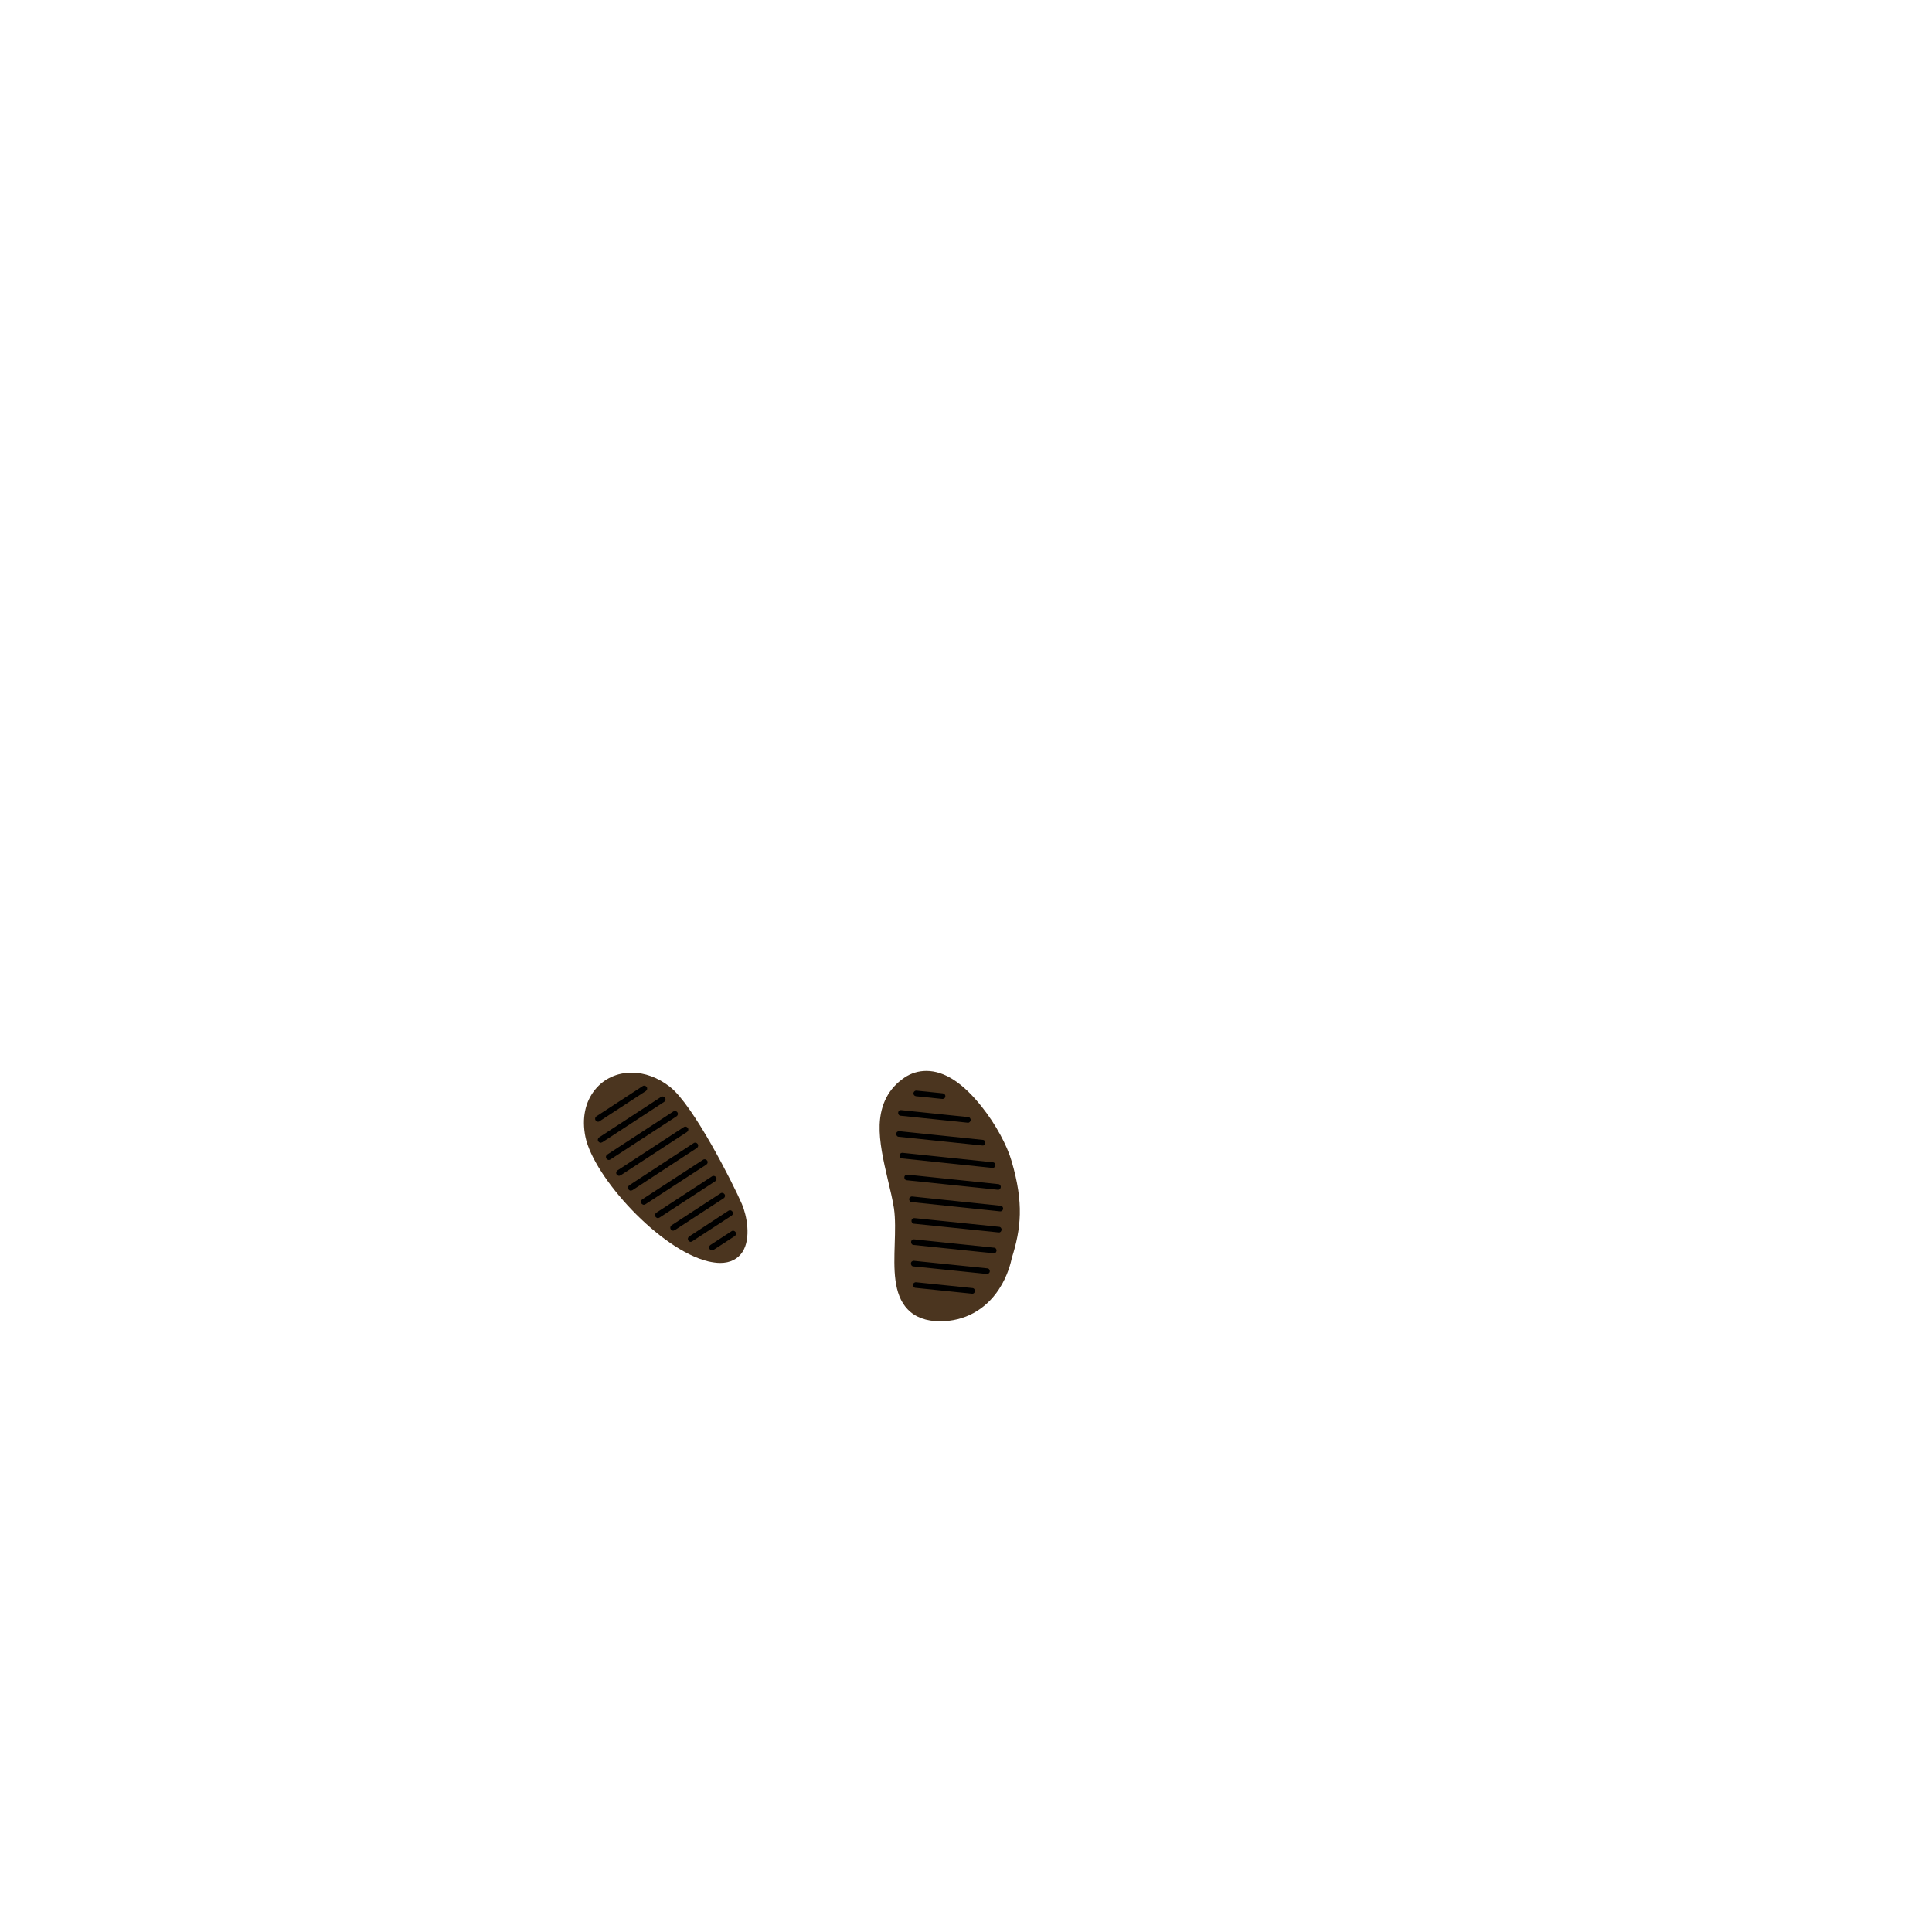
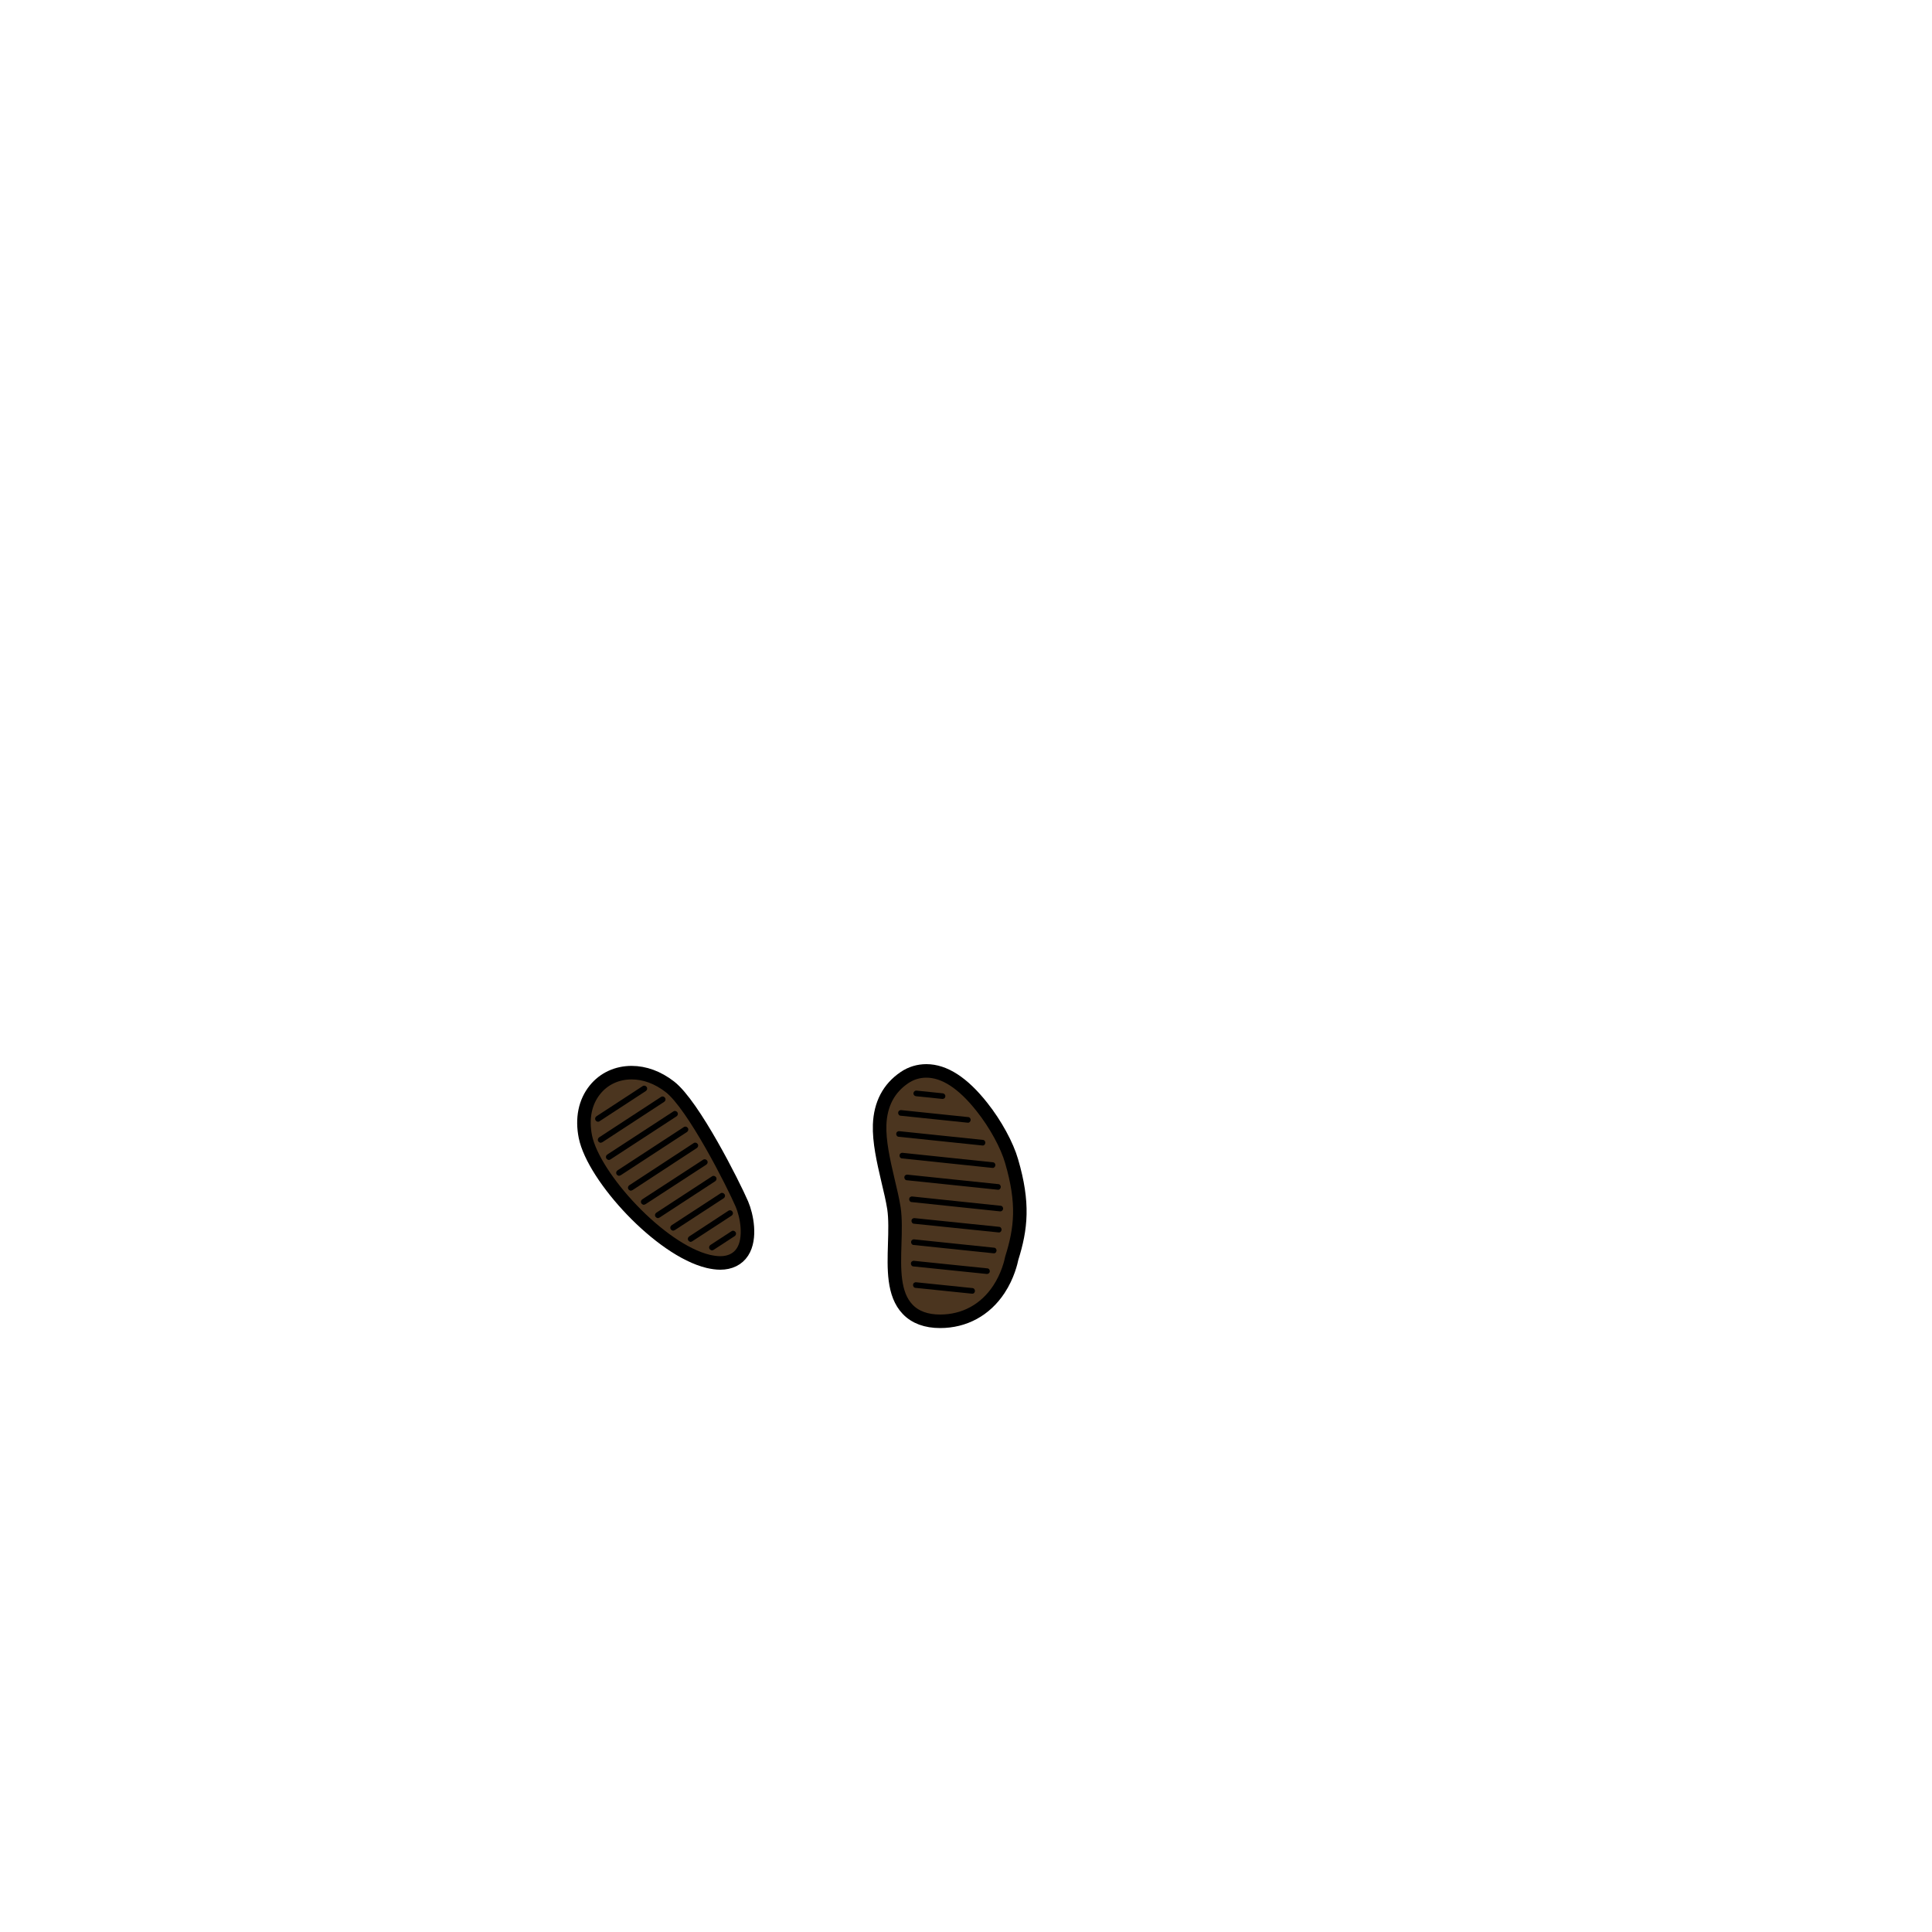
<svg xmlns="http://www.w3.org/2000/svg" version="1.1" id="wapuugotchi_svg__item" viewBox="0 0 1e3 1e3">
  <g class="RightFoot--group">
-     <path fill="#4B351F" d="m384.3 648c-2.4 3.7-6.4 5.7-11.5 5.7-1.9 0-4-0.3-6.2-0.8-25-6-59.3-43.6-63.6-64.5-1.9-9.4-0.2-18 5-24.4 4.6-5.7 11.4-8.8 18.9-8.8 6.8 0 13.6 2.5 19.8 7.3 12.2 9.4 32.9 50.5 37.3 60.7 2.5 5.8 4.9 17.7 0.3 24.8z" />
-     <path d="m309.6 580.6c-0.5 0-1-0.2-1.3-0.7-0.5-0.7-0.3-1.6 0.4-2.1l23.9-15.6c0.7-0.5 1.6-0.3 2.1 0.4s0.3 1.6-0.4 2.1l-23.9 15.6c-0.2 0.2-0.5 0.3-0.8 0.3zm2.2 10.6 32-20.9c0.7-0.5 0.9-1.4 0.4-2.1s-1.4-0.9-2.1-0.4l-32 20.9c-0.7 0.5-0.9 1.4-0.4 2.1 0.3 0.4 0.8 0.7 1.3 0.7 0.2-0.1 0.5-0.2 0.8-0.3zm4.2 8.9 34.2-22.3c0.7-0.5 0.9-1.4 0.4-2.1s-1.4-0.9-2.1-0.4l-34.2 22.3c-0.7 0.5-0.9 1.4-0.4 2.1 0.3 0.4 0.8 0.7 1.3 0.7 0.3-0.1 0.5-0.1 0.8-0.3zm5.3 8.2 34.3-22.4c0.7-0.5 0.9-1.4 0.4-2.1s-1.4-0.9-2.1-0.4l-34.3 22.4c-0.7 0.5-0.9 1.4-0.4 2.1 0.3 0.4 0.8 0.7 1.3 0.7 0.3-0.1 0.6-0.2 0.8-0.3zm6.1 7.7 33.3-21.8c0.7-0.5 0.9-1.4 0.4-2.1s-1.4-0.9-2.1-0.4l-33.3 21.8c-0.7 0.5-0.9 1.4-0.4 2.1 0.3 0.4 0.8 0.7 1.3 0.7 0.3-0.1 0.6-0.2 0.8-0.3zm6.7 7.3 31.5-20.5c0.7-0.5 0.9-1.4 0.4-2.1s-1.4-0.9-2.1-0.4l-31.5 20.5c-0.7 0.5-0.9 1.4-0.4 2.1 0.3 0.4 0.8 0.7 1.3 0.7 0.3-0.1 0.5-0.2 0.8-0.3zm7.3 6.9 28.8-18.8c0.7-0.5 0.9-1.4 0.4-2.1s-1.4-0.9-2.1-0.4l-28.8 18.8c-0.7 0.5-0.9 1.4-0.4 2.1 0.3 0.4 0.8 0.7 1.3 0.7 0.2-0.1 0.5-0.1 0.8-0.3zm7.9 6.5 25.3-16.5c0.7-0.5 0.9-1.4 0.4-2.1s-1.4-0.9-2.1-0.4l-25.3 16.5c-0.7 0.5-0.9 1.4-0.4 2.1 0.3 0.4 0.8 0.7 1.3 0.7 0.3-0.1 0.6-0.2 0.8-0.3zm9 5.8 20.4-13.3c0.7-0.5 0.9-1.4 0.4-2.1s-1.4-0.9-2.1-0.4l-20.3 13.3c-0.7 0.5-0.9 1.4-0.4 2.1 0.3 0.4 0.8 0.7 1.3 0.7 0.2-0.1 0.5-0.2 0.7-0.3zm11.1 4.4 10.9-7.1c0.7-0.5 0.9-1.4 0.4-2.1s-1.4-0.9-2.1-0.4l-10.9 7.1c-0.7 0.5-0.9 1.4-0.4 2.1 0.3 0.4 0.8 0.7 1.3 0.7 0.2 0 0.5-0.1 0.8-0.3z" />
+     <path fill="#4B351F" stroke="#000" stroke-width="7" d="M384.3 648c-2.4 3.7-6.4 5.7-11.5 5.7-1.9 0-4-.3-6.2-.8-25-6-59.3-43.6-63.6-64.5-1.9-9.4-.2-18 5-24.4 4.6-5.7 11.4-8.8 18.9-8.8 6.8 0 13.6 2.5 19.8 7.3 12.2 9.4 32.9 50.5 37.3 60.7 2.5 5.8 4.9 17.7.3 24.8z" />
+     <path d="M309.6 580.6c-.5 0-1-.2-1.3-.7-.5-.7-.3-1.6.4-2.1l23.9-15.6c.7-.5 1.6-.3 2.1.4s.3 1.6-.4 2.1l-23.9 15.6c-.2.2-.5.3-.8.3zm2.2 10.6 32-20.9c.7-.5.9-1.4.4-2.1s-1.4-.9-2.1-.4l-32 20.9c-.7.5-.9 1.4-.4 2.1.3.4.8.7 1.3.7.2-.1.5-.2.8-.3zm4.2 8.9 34.2-22.3c.7-.5.9-1.4.4-2.1s-1.4-.9-2.1-.4l-34.2 22.3c-.7.5-.9 1.4-.4 2.1.3.4.8.7 1.3.7.3-.1.5-.1.8-.3zm5.3 8.2 34.3-22.4c.7-.5.9-1.4.4-2.1s-1.4-.9-2.1-.4l-34.3 22.4c-.7.5-.9 1.4-.4 2.1.3.4.8.7 1.3.7.3-.1.6-.2.8-.3zm6.1 7.7 33.3-21.8c.7-.5.9-1.4.4-2.1s-1.4-.9-2.1-.4l-33.3 21.8c-.7.5-.9 1.4-.4 2.1.3.4.8.7 1.3.7.3-.1.6-.2.8-.3zm6.7 7.3 31.5-20.5c.7-.5.9-1.4.4-2.1s-1.4-.9-2.1-.4l-31.5 20.5c-.7.5-.9 1.4-.4 2.1.3.4.8.7 1.3.7.3-.1.5-.2.8-.3zm7.3 6.9 28.8-18.8c.7-.5.9-1.4.4-2.1s-1.4-.9-2.1-.4l-28.8 18.8c-.7.5-.9 1.4-.4 2.1.3.4.8.7 1.3.7.2-.1.5-.1.8-.3zm7.9 6.5 25.3-16.5c.7-.5.9-1.4.4-2.1s-1.4-.9-2.1-.4l-25.3 16.5c-.7.5-.9 1.4-.4 2.1.3.4.8.7 1.3.7.3-.1.6-.2.8-.3zm9 5.8 20.4-13.3c.7-.5.9-1.4.4-2.1s-1.4-.9-2.1-.4L356.7 640c-.7.5-.9 1.4-.4 2.1.3.4.8.7 1.3.7.2-.1.5-.2.7-.3zm11.1 4.4 10.9-7.1c.7-.5.9-1.4.4-2.1s-1.4-.9-2.1-.4l-10.9 7.1c-.7.5-.9 1.4-.4 2.1.3.4.8.7 1.3.7.2 0 .5-.1.8-.3z" />
  </g>
  <g class="LeftFoot--group">
-     <path fill="#4B351F" d="m523.7 651.2c-0.4 1.9-2 9.1-6.7 16.2-7 10.6-17.8 16.5-30.4 16.5-7.2 0-12.9-2.1-16.8-6.2-7.5-7.8-7.1-21-6.7-33.7v-0.1c0.2-6.4 0.4-13.1-0.4-18.5-0.7-4.4-1.8-9.1-3.1-14.5-2.4-10.2-4.6-20.1-4.3-28.7 0.4-10.7 4.7-18.9 12.8-24.4 3.5-2.4 7.4-3.5 11.4-3.5 9.3 0 18.9 6.2 28.7 18.6 7.1 8.9 13.1 20 15.4 28.1 6.4 21.8 4.9 34.9 0.1 50.2z" />
-     <path d="m487.9 568.8h-0.2l-13.6-1.4c-0.8-0.1-1.4-0.8-1.3-1.6s0.8-1.4 1.6-1.3l13.6 1.4c0.8 0.1 1.4 0.8 1.3 1.6 0 0.7-0.6 1.3-1.4 1.3zm14.5 11c0.1-0.8-0.5-1.6-1.3-1.6l-34.6-3.6c-0.8-0.1-1.6 0.5-1.6 1.3-0.1 0.8 0.5 1.6 1.3 1.6l34.6 3.6h0.2c0.6 0.1 1.3-0.5 1.4-1.3zm7.6 11.8c0.1-0.8-0.5-1.6-1.3-1.6l-43.2-4.5c-0.8-0.1-1.6 0.5-1.6 1.3-0.1 0.8 0.5 1.6 1.3 1.6l43.2 4.5h0.2c0.7 0.1 1.3-0.5 1.4-1.3zm5.2 11.6c0.1-0.8-0.5-1.6-1.3-1.6l-46.7-4.9c-0.8-0.1-1.6 0.5-1.6 1.3-0.1 0.8 0.5 1.6 1.3 1.6l46.7 4.9h0.2c0.6 0.1 1.3-0.5 1.4-1.3zm2.8 11.3c0.1-0.8-0.5-1.6-1.3-1.6l-47-4.9c-0.8-0.1-1.6 0.5-1.6 1.3-0.1 0.8 0.5 1.6 1.3 1.6l47 4.9h0.2c0.6 0.1 1.3-0.5 1.4-1.3zm1.2 11.2c0.1-0.8-0.5-1.6-1.3-1.6l-45.7-4.8c-0.8-0.1-1.6 0.5-1.6 1.3-0.1 0.8 0.5 1.6 1.3 1.6l45.7 4.8h0.2c0.7 0 1.3-0.5 1.4-1.3zm-0.8 10.9c0.1-0.8-0.5-1.6-1.3-1.6l-43.7-4.5c-0.8-0.1-1.6 0.5-1.6 1.3-0.1 0.8 0.5 1.6 1.3 1.6l43.7 4.5h0.2c0.7 0.1 1.3-0.5 1.4-1.3zm-2.6 10.8c0.1-0.8-0.5-1.6-1.3-1.6l-41.3-4.3c-0.8-0.1-1.6 0.5-1.6 1.3-0.1 0.8 0.5 1.6 1.3 1.6l41.3 4.3h0.2c0.7 0.1 1.3-0.5 1.4-1.3zm-3.5 10.7c0.1-0.8-0.5-1.6-1.3-1.6l-37.9-3.9c-0.8-0.1-1.6 0.5-1.6 1.3-0.1 0.8 0.5 1.6 1.3 1.6l37.9 3.9h0.2c0.7 0 1.4-0.6 1.4-1.3zm-7.7 10.2c0.1-0.8-0.5-1.6-1.3-1.6l-29.1-3c-0.8-0.1-1.6 0.5-1.6 1.3-0.1 0.8 0.5 1.6 1.3 1.6l29.1 3h0.2c0.7 0.1 1.4-0.5 1.4-1.3z" />
+     <path fill="#4B351F" stroke="#000" stroke-width="7" d="M523.7 651.2c-.4 1.9-2 9.1-6.7 16.2-7 10.6-17.8 16.5-30.4 16.5-7.2 0-12.9-2.1-16.8-6.2-7.5-7.8-7.1-21-6.7-33.7v-.1c.2-6.4.4-13.1-.4-18.5-.7-4.4-1.8-9.1-3.1-14.5-2.4-10.2-4.6-20.1-4.3-28.7.4-10.7 4.7-18.9 12.8-24.4 3.5-2.4 7.4-3.5 11.4-3.5 9.3 0 18.9 6.2 28.7 18.6 7.1 8.9 13.1 20 15.4 28.1 6.4 21.8 4.9 34.9.1 50.2z" />
+     <path d="M487.9 568.8h-.2l-13.6-1.4c-.8-.1-1.4-.8-1.3-1.6s.8-1.4 1.6-1.3l13.6 1.4c.8.1 1.4.8 1.3 1.6 0 .7-.6 1.3-1.4 1.3zm14.5 11c.1-.8-.5-1.6-1.3-1.6l-34.6-3.6c-.8-.1-1.6.5-1.6 1.3-.1.8.5 1.6 1.3 1.6l34.6 3.6h.2c.6.1 1.3-.5 1.4-1.3zm7.6 11.8c.1-.8-.5-1.6-1.3-1.6l-43.2-4.5c-.8-.1-1.6.5-1.6 1.3-.1.8.5 1.6 1.3 1.6l43.2 4.5h.2c.7.1 1.3-.5 1.4-1.3zm5.2 11.6c.1-.8-.5-1.6-1.3-1.6l-46.7-4.9c-.8-.1-1.6.5-1.6 1.3-.1.8.5 1.6 1.3 1.6l46.7 4.9h.2c.6.1 1.3-.5 1.4-1.3zm2.8 11.3c.1-.8-.5-1.6-1.3-1.6l-47-4.9c-.8-.1-1.6.5-1.6 1.3-.1.8.5 1.6 1.3 1.6l47 4.9h.2c.6.1 1.3-.5 1.4-1.3zm1.2 11.2c.1-.8-.5-1.6-1.3-1.6l-45.7-4.8c-.8-.1-1.6.5-1.6 1.3-.1.8.5 1.6 1.3 1.6l45.7 4.8h.2c.7 0 1.3-.5 1.4-1.3zm-.8 10.9c.1-.8-.5-1.6-1.3-1.6l-43.7-4.5c-.8-.1-1.6.5-1.6 1.3-.1.8.5 1.6 1.3 1.6l43.7 4.5h.2c.7.1 1.3-.5 1.4-1.3zm-2.6 10.8c.1-.8-.5-1.6-1.3-1.6l-41.3-4.3c-.8-.1-1.6.5-1.6 1.3-.1.8.5 1.6 1.3 1.6l41.3 4.3h.2c.7.1 1.3-.5 1.4-1.3zm-3.5 10.7c.1-.8-.5-1.6-1.3-1.6l-37.9-3.9c-.8-.1-1.6.5-1.6 1.3-.1.8.5 1.6 1.3 1.6l37.9 3.9h.2c.7 0 1.4-.6 1.4-1.3zm-7.7 10.2c.1-.8-.5-1.6-1.3-1.6l-29.1-3c-.8-.1-1.6.5-1.6 1.3-.1.8.5 1.6 1.3 1.6l29.1 3h.2c.7.1 1.4-.5 1.4-1.3z" />
  </g>
</svg>
